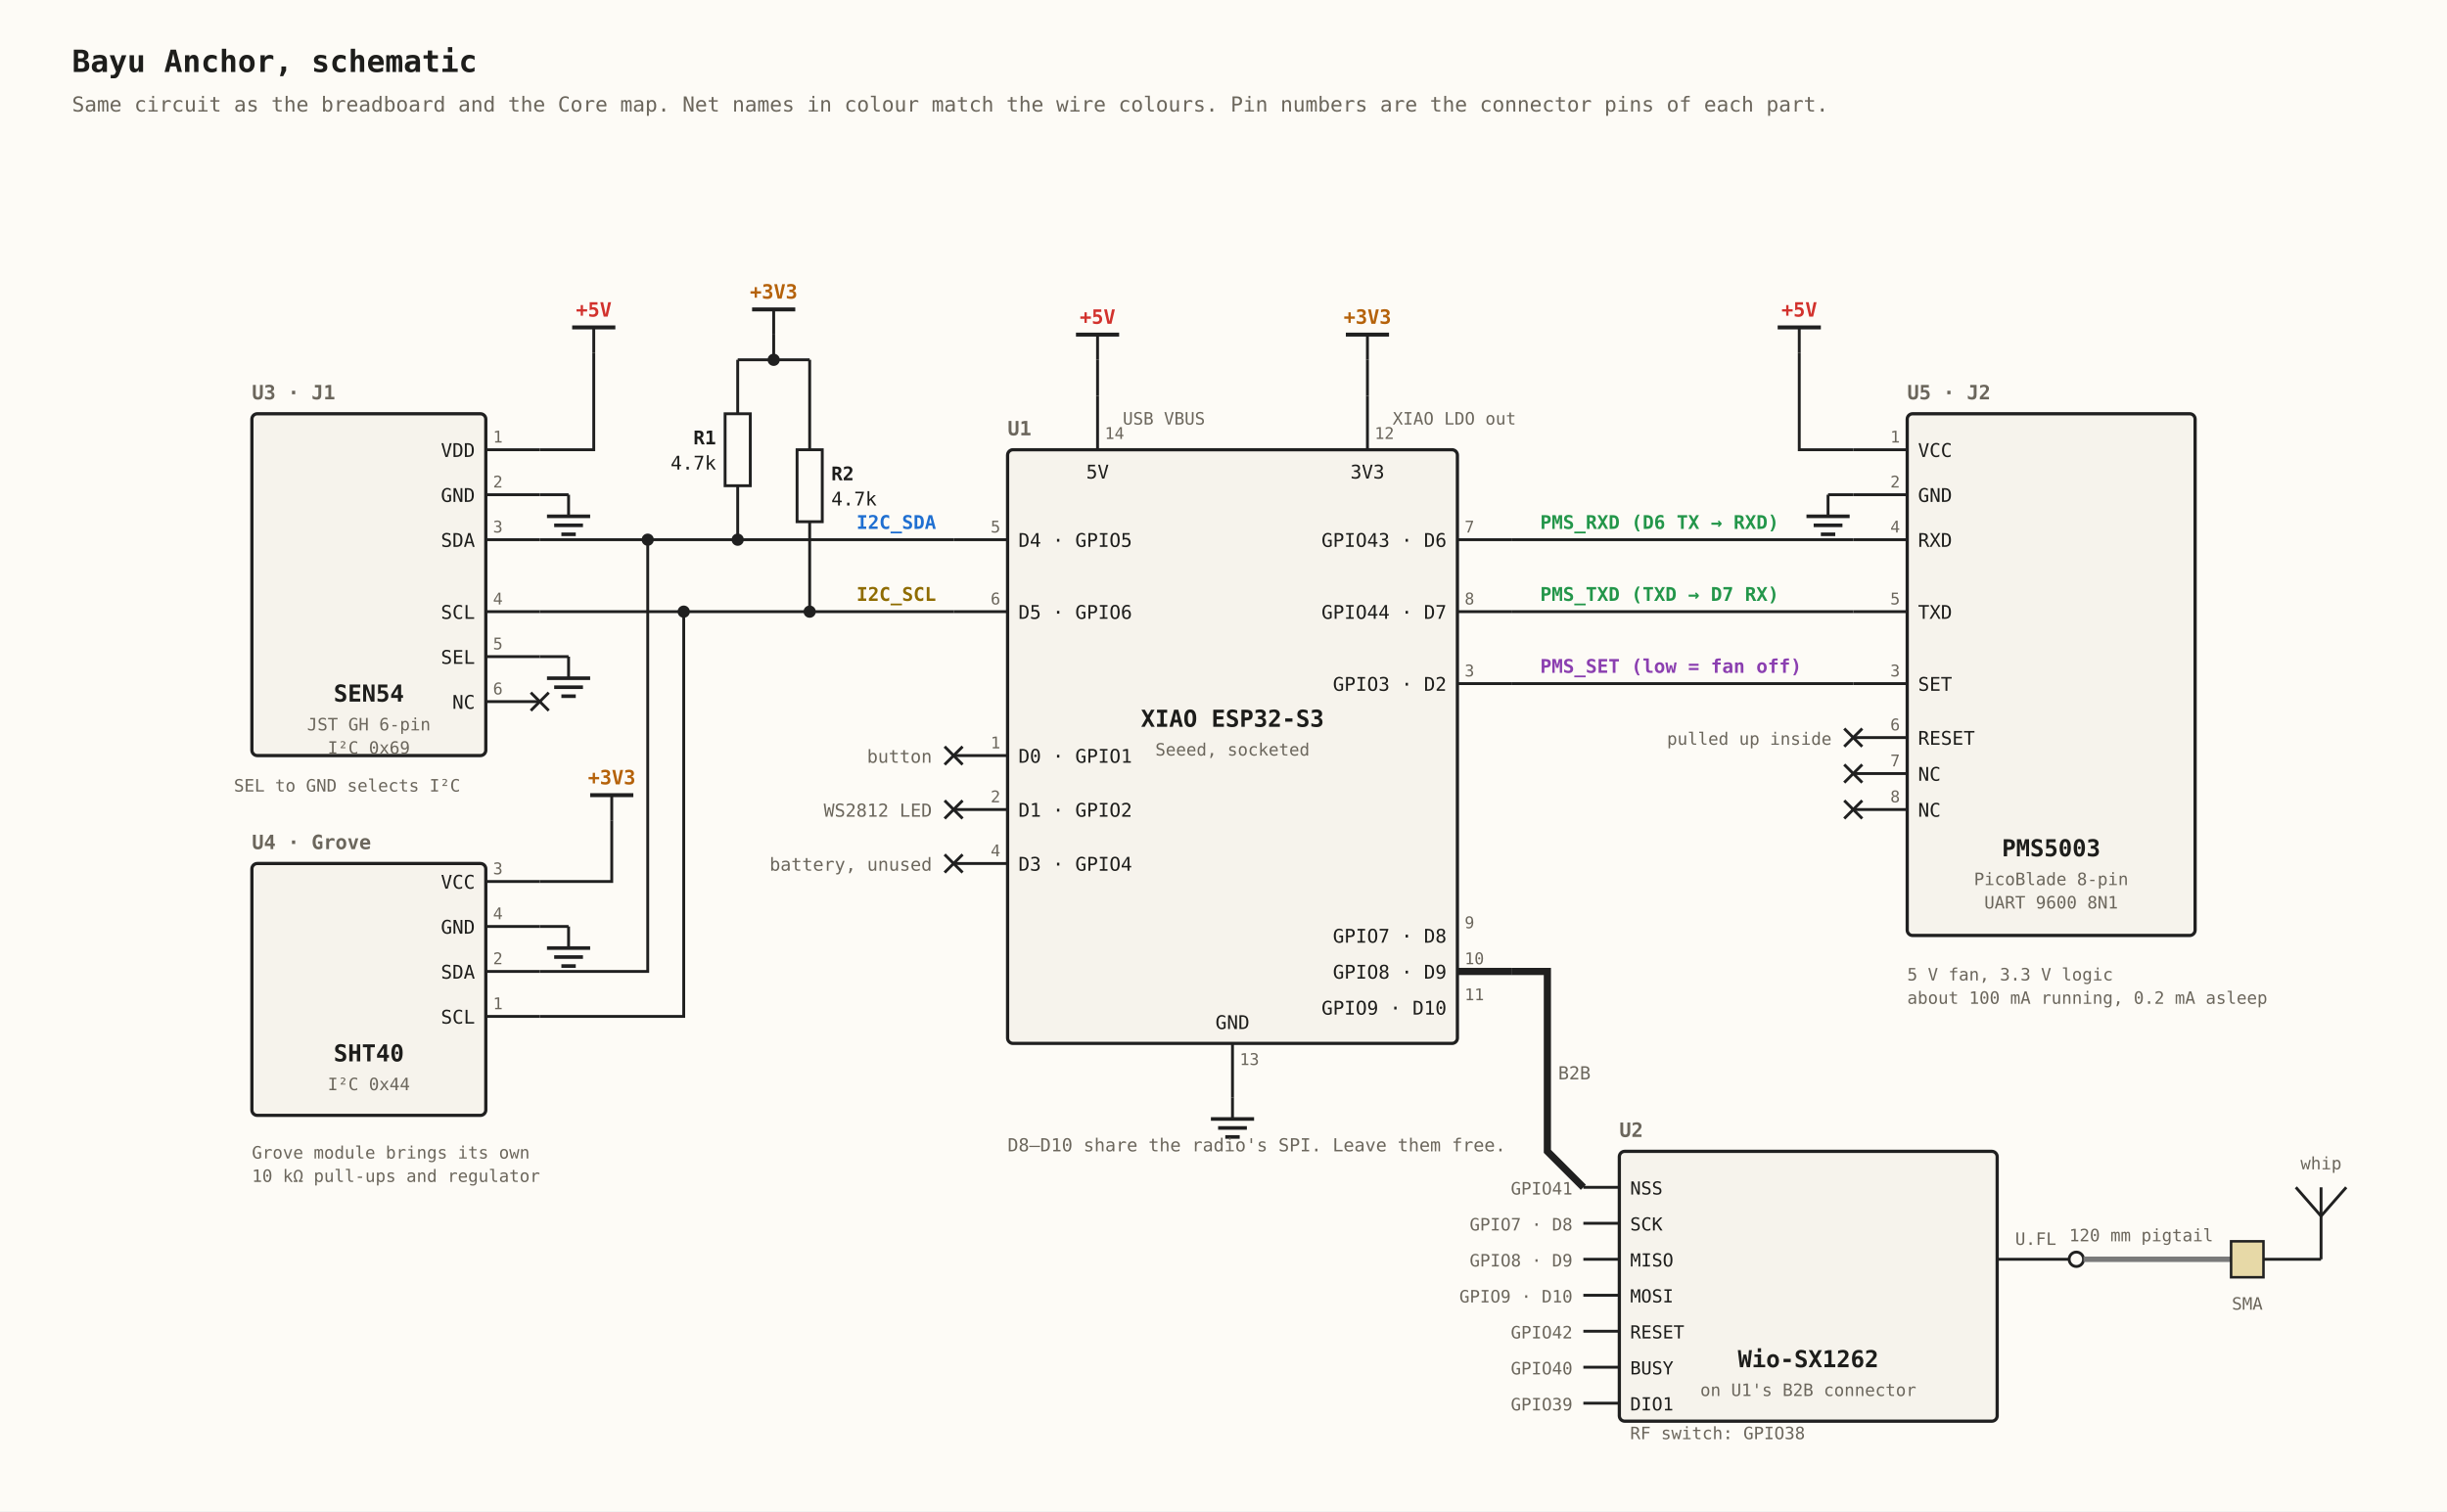
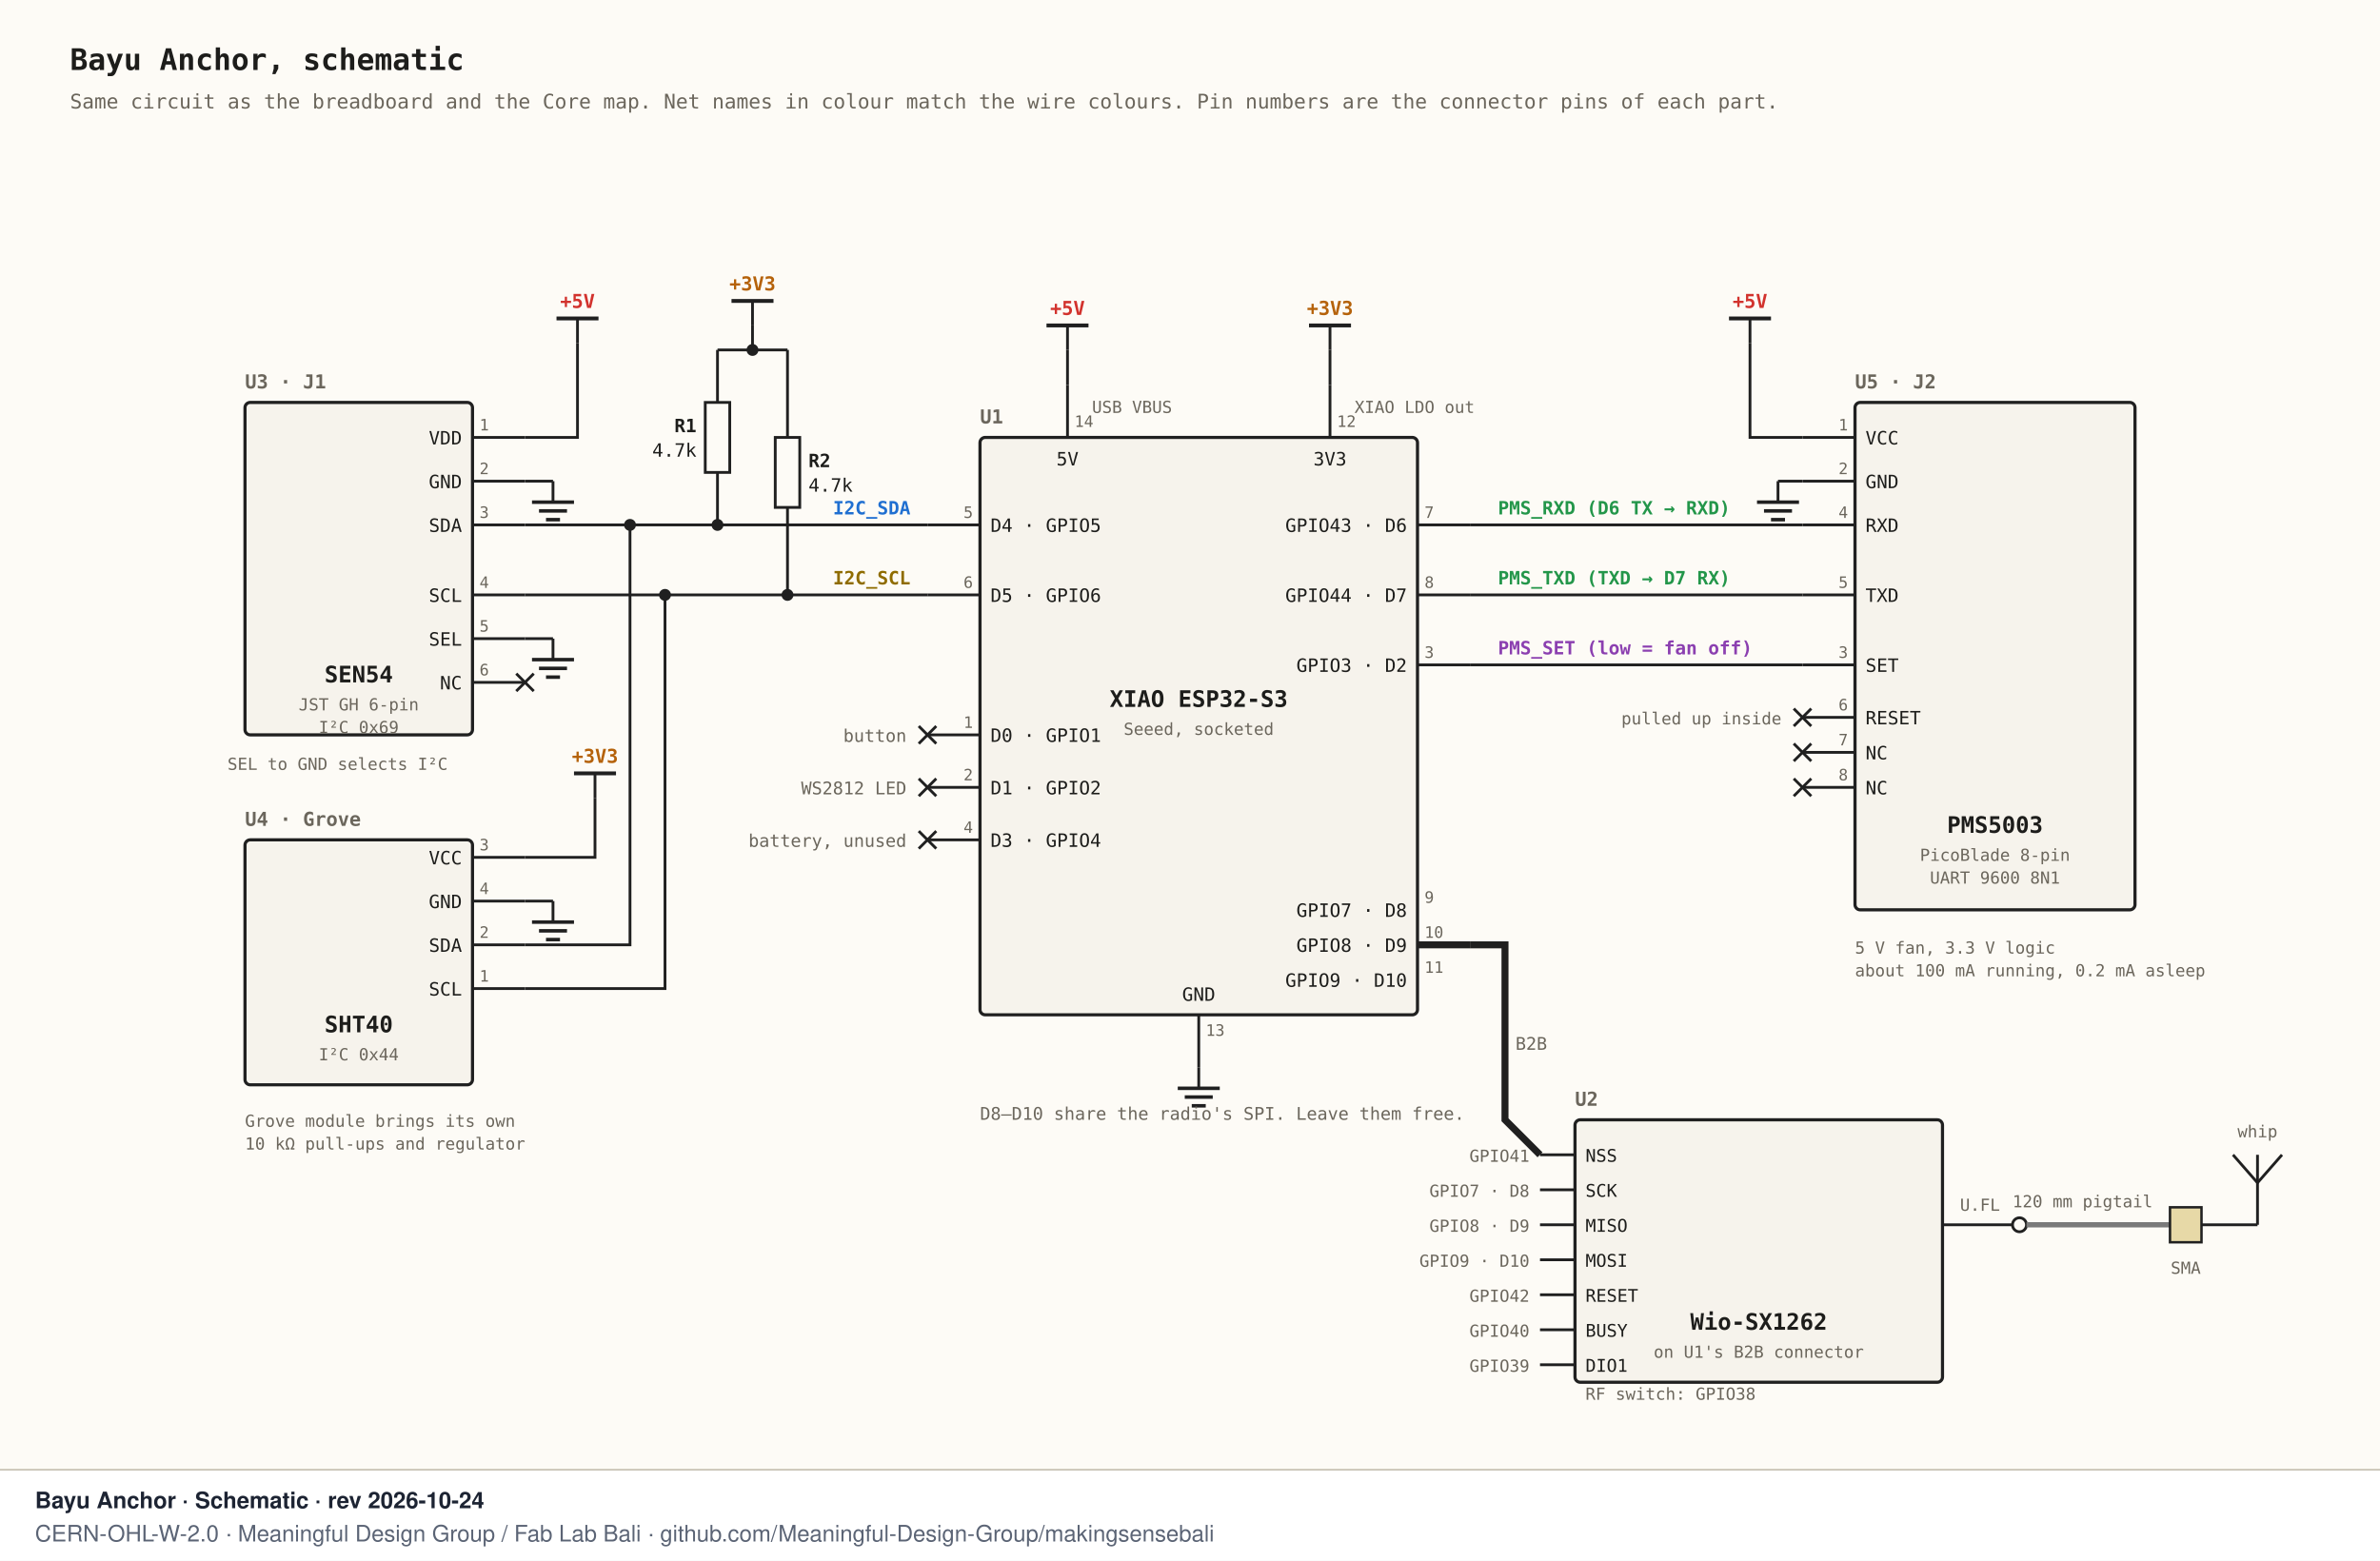
- <svg xmlns="http://www.w3.org/2000/svg" viewBox="0 0 1360 840" width="1360" height="840" role="img" font-family="ui-monospace, 'SF Mono', Menlo, Consolas, 'DejaVu Sans Mono', monospace">
+ <svg xmlns="http://www.w3.org/2000/svg" viewBox="0 0 1360 892" role="img" font-family="ui-monospace, 'SF Mono', Menlo, Consolas, 'DejaVu Sans Mono', monospace" width="1360" height="892">
  <rect x="0" y="0" width="1360" height="840" fill="#fdfbf6" />
  <text x="40" y="40" font-size="17" fill="#1d1d1b" text-anchor="start" font-weight="bold">Bayu Anchor, schematic</text>
  <text x="40" y="62" font-size="11.5" fill="#6b665c" text-anchor="start">Same circuit as the breadboard and the Core map. Net names in colour match the wire colours. Pin numbers are the connector pins of each part.</text>
  <rect x="560" y="250" width="250" height="330" rx="3" fill="#f6f3ec" stroke="#202020" stroke-width="1.8" />
  <text x="560" y="242" font-size="11" fill="#6b665c" text-anchor="start" font-weight="bold">U1</text>
  <text x="685.0" y="404" font-size="13" fill="#1d1d1b" text-anchor="middle" font-weight="bold">XIAO ESP32-S3</text>
  <text x="685.0" y="420" font-size="9.5" fill="#6b665c" text-anchor="middle">Seeed, socketed</text>
  <line x1="610" y1="250" x2="610" y2="220" stroke="#202020" stroke-width="1.6" />
  <text x="610" y="266" font-size="10.5" fill="#1d1d1b" text-anchor="middle">5V</text>
  <text x="614" y="244" font-size="9" fill="#6b665c" text-anchor="start">14</text>
  <line x1="760" y1="250" x2="760" y2="220" stroke="#202020" stroke-width="1.6" />
  <text x="760" y="266" font-size="10.5" fill="#1d1d1b" text-anchor="middle">3V3</text>
  <text x="764" y="244" font-size="9" fill="#6b665c" text-anchor="start">12</text>
  <line x1="685" y1="580" x2="685" y2="610" stroke="#202020" stroke-width="1.6" />
  <text x="685" y="572" font-size="10.5" fill="#1d1d1b" text-anchor="middle">GND</text>
  <text x="689" y="592" font-size="9" fill="#6b665c" text-anchor="start">13</text>
  <line x1="530" y1="300" x2="560" y2="300" stroke="#202020" stroke-width="1.6" />
  <text x="566" y="304" font-size="10.5" fill="#1d1d1b" text-anchor="start">D4 · GPIO5</text>
  <text x="556" y="296" font-size="9" fill="#6b665c" text-anchor="end">5</text>
  <line x1="530" y1="340" x2="560" y2="340" stroke="#202020" stroke-width="1.6" />
  <text x="566" y="344" font-size="10.5" fill="#1d1d1b" text-anchor="start">D5 · GPIO6</text>
  <text x="556" y="336" font-size="9" fill="#6b665c" text-anchor="end">6</text>
  <line x1="530" y1="420" x2="560" y2="420" stroke="#202020" stroke-width="1.6" />
  <text x="566" y="424" font-size="10.5" fill="#1d1d1b" text-anchor="start">D0 · GPIO1</text>
  <text x="556" y="416" font-size="9" fill="#6b665c" text-anchor="end">1</text>
  <line x1="530" y1="450" x2="560" y2="450" stroke="#202020" stroke-width="1.6" />
  <text x="566" y="454" font-size="10.5" fill="#1d1d1b" text-anchor="start">D1 · GPIO2</text>
  <text x="556" y="446" font-size="9" fill="#6b665c" text-anchor="end">2</text>
  <line x1="530" y1="480" x2="560" y2="480" stroke="#202020" stroke-width="1.6" />
  <text x="566" y="484" font-size="10.5" fill="#1d1d1b" text-anchor="start">D3 · GPIO4</text>
  <text x="556" y="476" font-size="9" fill="#6b665c" text-anchor="end">4</text>
  <line x1="810" y1="300" x2="840" y2="300" stroke="#202020" stroke-width="1.6" />
  <text x="804" y="304" font-size="10.5" fill="#1d1d1b" text-anchor="end">GPIO43 · D6</text>
  <text x="814" y="296" font-size="9" fill="#6b665c" text-anchor="start">7</text>
  <line x1="810" y1="340" x2="840" y2="340" stroke="#202020" stroke-width="1.6" />
  <text x="804" y="344" font-size="10.5" fill="#1d1d1b" text-anchor="end">GPIO44 · D7</text>
  <text x="814" y="336" font-size="9" fill="#6b665c" text-anchor="start">8</text>
  <line x1="810" y1="380" x2="840" y2="380" stroke="#202020" stroke-width="1.6" />
  <text x="804" y="384" font-size="10.5" fill="#1d1d1b" text-anchor="end">GPIO3 · D2</text>
  <text x="814" y="376" font-size="9" fill="#6b665c" text-anchor="start">3</text>
  <line x1="810" y1="520" x2="810" y2="520" stroke="#202020" stroke-width="1.6" />
  <text x="804" y="524" font-size="10.5" fill="#1d1d1b" text-anchor="end">GPIO7 · D8</text>
  <text x="814" y="516" font-size="9" fill="#6b665c" text-anchor="start">9</text>
  <line x1="810" y1="540" x2="810" y2="540" stroke="#202020" stroke-width="1.6" />
  <text x="804" y="544" font-size="10.5" fill="#1d1d1b" text-anchor="end">GPIO8 · D9</text>
  <text x="814" y="536" font-size="9" fill="#6b665c" text-anchor="start">10</text>
  <line x1="810" y1="560" x2="810" y2="560" stroke="#202020" stroke-width="1.6" />
  <text x="804" y="564" font-size="10.5" fill="#1d1d1b" text-anchor="end">GPIO9 · D10</text>
  <text x="814" y="556" font-size="9" fill="#6b665c" text-anchor="start">11</text>
  <line x1="525" y1="415" x2="535" y2="425" stroke="#202020" stroke-width="1.6" />
  <line x1="525" y1="425" x2="535" y2="415" stroke="#202020" stroke-width="1.6" />
  <text x="518" y="424" font-size="10" fill="#6b665c" text-anchor="end">button</text>
  <line x1="525" y1="445" x2="535" y2="455" stroke="#202020" stroke-width="1.6" />
  <line x1="525" y1="455" x2="535" y2="445" stroke="#202020" stroke-width="1.6" />
  <text x="518" y="454" font-size="10" fill="#6b665c" text-anchor="end">WS2812 LED</text>
  <line x1="525" y1="475" x2="535" y2="485" stroke="#202020" stroke-width="1.6" />
  <line x1="525" y1="485" x2="535" y2="475" stroke="#202020" stroke-width="1.6" />
  <text x="518" y="484" font-size="10" fill="#6b665c" text-anchor="end">battery, unused</text>
  <polyline points="610,220 610,200" fill="none" stroke="#202020" stroke-width="1.6" />
  <line x1="610" y1="200" x2="610" y2="186" stroke="#202020" stroke-width="1.6" />
  <line x1="598" y1="186" x2="622" y2="186" stroke="#202020" stroke-width="2.2" />
  <text x="610" y="180" font-size="11" fill="#d2322d" text-anchor="middle" font-weight="bold">+5V</text>
  <polyline points="760,220 760,200" fill="none" stroke="#202020" stroke-width="1.6" />
  <line x1="760" y1="200" x2="760" y2="186" stroke="#202020" stroke-width="1.6" />
  <line x1="748" y1="186" x2="772" y2="186" stroke="#202020" stroke-width="2.2" />
  <text x="760" y="180" font-size="11" fill="#b5620a" text-anchor="middle" font-weight="bold">+3V3</text>
  <line x1="685" y1="610" x2="685" y2="622" stroke="#202020" stroke-width="1.6" />
  <line x1="673" y1="622" x2="697" y2="622" stroke="#202020" stroke-width="2" />
  <line x1="677" y1="627" x2="693" y2="627" stroke="#202020" stroke-width="2" />
  <line x1="681" y1="632" x2="689" y2="632" stroke="#202020" stroke-width="2" />
  <text x="624" y="236" font-size="9.5" fill="#6b665c" text-anchor="start">USB VBUS</text>
  <text x="774" y="236" font-size="9.5" fill="#6b665c" text-anchor="start">XIAO LDO out</text>
  <polyline points="300,300 530,300" fill="none" stroke="#202020" stroke-width="1.6" />
  <polyline points="300,340 530,340" fill="none" stroke="#202020" stroke-width="1.6" />
  <text x="476" y="294" font-size="10.5" fill="#1f6fd1" text-anchor="start" font-weight="bold">I2C_SDA</text>
  <text x="476" y="334" font-size="10.5" fill="#8f6c00" text-anchor="start" font-weight="bold">I2C_SCL</text>
  <circle cx="410" cy="300" r="3.4" fill="#202020" stroke="none" stroke-width="1" />
  <circle cx="450" cy="340" r="3.4" fill="#202020" stroke="none" stroke-width="1" />
  <line x1="410" y1="200" x2="410" y2="230.0" stroke="#202020" stroke-width="1.6" />
  <rect x="403" y="230.0" width="14" height="40" rx="0" fill="#fdfbf6" stroke="#202020" stroke-width="1.6" />
  <line x1="410" y1="270.0" x2="410" y2="300" stroke="#202020" stroke-width="1.6" />
  <text x="398" y="247.0" font-size="10.5" fill="#1d1d1b" text-anchor="end" font-weight="bold">R1</text>
  <text x="398" y="261.0" font-size="10.5" fill="#1d1d1b" text-anchor="end">4.7k</text>
  <line x1="450" y1="200" x2="450" y2="250.0" stroke="#202020" stroke-width="1.6" />
  <rect x="443" y="250.0" width="14" height="40" rx="0" fill="#fdfbf6" stroke="#202020" stroke-width="1.6" />
  <line x1="450" y1="290.0" x2="450" y2="340" stroke="#202020" stroke-width="1.6" />
  <text x="462" y="267.0" font-size="10.5" fill="#1d1d1b" text-anchor="start" font-weight="bold">R2</text>
  <text x="462" y="281.0" font-size="10.5" fill="#1d1d1b" text-anchor="start">4.7k</text>
  <polyline points="410,200 450,200" fill="none" stroke="#202020" stroke-width="1.6" />
  <circle cx="430" cy="200" r="3.4" fill="#202020" stroke="none" stroke-width="1" />
  <polyline points="430,200 430,186" fill="none" stroke="#202020" stroke-width="1.6" />
  <line x1="430" y1="186" x2="430" y2="172" stroke="#202020" stroke-width="1.6" />
  <line x1="418" y1="172" x2="442" y2="172" stroke="#202020" stroke-width="2.2" />
  <text x="430" y="166" font-size="11" fill="#b5620a" text-anchor="middle" font-weight="bold">+3V3</text>
  <rect x="140" y="230" width="130" height="190" rx="3" fill="#f6f3ec" stroke="#202020" stroke-width="1.8" />
  <text x="140" y="222" font-size="11" fill="#6b665c" text-anchor="start" font-weight="bold">U3 · J1</text>
  <text x="205.0" y="390" font-size="13" fill="#1d1d1b" text-anchor="middle" font-weight="bold">SEN54</text>
  <text x="205.0" y="406" font-size="9.5" fill="#6b665c" text-anchor="middle">JST GH 6-pin</text>
  <text x="205.0" y="419" font-size="9.5" fill="#6b665c" text-anchor="middle">I²C 0x69</text>
  <line x1="270" y1="250" x2="300" y2="250" stroke="#202020" stroke-width="1.6" />
  <text x="264" y="254" font-size="10.5" fill="#1d1d1b" text-anchor="end">VDD</text>
  <text x="274" y="246" font-size="9" fill="#6b665c" text-anchor="start">1</text>
  <line x1="270" y1="275" x2="300" y2="275" stroke="#202020" stroke-width="1.6" />
  <text x="264" y="279" font-size="10.5" fill="#1d1d1b" text-anchor="end">GND</text>
  <text x="274" y="271" font-size="9" fill="#6b665c" text-anchor="start">2</text>
  <line x1="270" y1="300" x2="300" y2="300" stroke="#202020" stroke-width="1.6" />
  <text x="264" y="304" font-size="10.5" fill="#1d1d1b" text-anchor="end">SDA</text>
  <text x="274" y="296" font-size="9" fill="#6b665c" text-anchor="start">3</text>
  <line x1="270" y1="340" x2="300" y2="340" stroke="#202020" stroke-width="1.6" />
  <text x="264" y="344" font-size="10.5" fill="#1d1d1b" text-anchor="end">SCL</text>
  <text x="274" y="336" font-size="9" fill="#6b665c" text-anchor="start">4</text>
  <line x1="270" y1="365" x2="300" y2="365" stroke="#202020" stroke-width="1.6" />
  <text x="264" y="369" font-size="10.5" fill="#1d1d1b" text-anchor="end">SEL</text>
  <text x="274" y="361" font-size="9" fill="#6b665c" text-anchor="start">5</text>
  <line x1="270" y1="390" x2="300" y2="390" stroke="#202020" stroke-width="1.6" />
  <text x="264" y="394" font-size="10.5" fill="#1d1d1b" text-anchor="end">NC</text>
  <text x="274" y="386" font-size="9" fill="#6b665c" text-anchor="start">6</text>
  <polyline points="300,250 330,250 330,196" fill="none" stroke="#202020" stroke-width="1.6" />
  <line x1="330" y1="196" x2="330" y2="182" stroke="#202020" stroke-width="1.6" />
  <line x1="318" y1="182" x2="342" y2="182" stroke="#202020" stroke-width="2.2" />
  <text x="330" y="176" font-size="11" fill="#d2322d" text-anchor="middle" font-weight="bold">+5V</text>
  <polyline points="300,275 316,275" fill="none" stroke="#202020" stroke-width="1.6" />
  <line x1="316" y1="275" x2="316" y2="287" stroke="#202020" stroke-width="1.6" />
  <line x1="304" y1="287" x2="328" y2="287" stroke="#202020" stroke-width="2" />
  <line x1="308" y1="292" x2="324" y2="292" stroke="#202020" stroke-width="2" />
  <line x1="312" y1="297" x2="320" y2="297" stroke="#202020" stroke-width="2" />
  <polyline points="300,365 316,365" fill="none" stroke="#202020" stroke-width="1.6" />
  <line x1="316" y1="365" x2="316" y2="377" stroke="#202020" stroke-width="1.6" />
  <line x1="304" y1="377" x2="328" y2="377" stroke="#202020" stroke-width="2" />
  <line x1="308" y1="382" x2="324" y2="382" stroke="#202020" stroke-width="2" />
  <line x1="312" y1="387" x2="320" y2="387" stroke="#202020" stroke-width="2" />
  <line x1="295" y1="385" x2="305" y2="395" stroke="#202020" stroke-width="1.6" />
  <line x1="295" y1="395" x2="305" y2="385" stroke="#202020" stroke-width="1.6" />
  <text x="130" y="440" font-size="9.5" fill="#6b665c" text-anchor="start">SEL to GND selects I²C</text>
  <rect x="140" y="480" width="130" height="140" rx="3" fill="#f6f3ec" stroke="#202020" stroke-width="1.8" />
  <text x="140" y="472" font-size="11" fill="#6b665c" text-anchor="start" font-weight="bold">U4 · Grove</text>
  <text x="205.0" y="590" font-size="13" fill="#1d1d1b" text-anchor="middle" font-weight="bold">SHT40</text>
  <text x="205.0" y="606" font-size="9.5" fill="#6b665c" text-anchor="middle">I²C 0x44</text>
  <line x1="270" y1="490" x2="300" y2="490" stroke="#202020" stroke-width="1.6" />
  <text x="264" y="494" font-size="10.5" fill="#1d1d1b" text-anchor="end">VCC</text>
  <text x="274" y="486" font-size="9" fill="#6b665c" text-anchor="start">3</text>
  <line x1="270" y1="515" x2="300" y2="515" stroke="#202020" stroke-width="1.6" />
  <text x="264" y="519" font-size="10.5" fill="#1d1d1b" text-anchor="end">GND</text>
  <text x="274" y="511" font-size="9" fill="#6b665c" text-anchor="start">4</text>
  <line x1="270" y1="540" x2="300" y2="540" stroke="#202020" stroke-width="1.6" />
  <text x="264" y="544" font-size="10.5" fill="#1d1d1b" text-anchor="end">SDA</text>
  <text x="274" y="536" font-size="9" fill="#6b665c" text-anchor="start">2</text>
  <line x1="270" y1="565" x2="300" y2="565" stroke="#202020" stroke-width="1.6" />
  <text x="264" y="569" font-size="10.5" fill="#1d1d1b" text-anchor="end">SCL</text>
  <text x="274" y="561" font-size="9" fill="#6b665c" text-anchor="start">1</text>
  <polyline points="300,540 360,540 360,300" fill="none" stroke="#202020" stroke-width="1.6" />
  <circle cx="360" cy="300" r="3.4" fill="#202020" stroke="none" stroke-width="1" />
  <polyline points="300,565 380,565 380,340" fill="none" stroke="#202020" stroke-width="1.6" />
  <circle cx="380" cy="340" r="3.4" fill="#202020" stroke="none" stroke-width="1" />
  <polyline points="300,490 340,490 340,456" fill="none" stroke="#202020" stroke-width="1.6" />
  <line x1="340" y1="456" x2="340" y2="442" stroke="#202020" stroke-width="1.6" />
  <line x1="328" y1="442" x2="352" y2="442" stroke="#202020" stroke-width="2.2" />
  <text x="340" y="436" font-size="11" fill="#b5620a" text-anchor="middle" font-weight="bold">+3V3</text>
  <polyline points="300,515 316,515" fill="none" stroke="#202020" stroke-width="1.6" />
  <line x1="316" y1="515" x2="316" y2="527" stroke="#202020" stroke-width="1.6" />
  <line x1="304" y1="527" x2="328" y2="527" stroke="#202020" stroke-width="2" />
  <line x1="308" y1="532" x2="324" y2="532" stroke="#202020" stroke-width="2" />
  <line x1="312" y1="537" x2="320" y2="537" stroke="#202020" stroke-width="2" />
  <text x="140" y="644" font-size="9.5" fill="#6b665c" text-anchor="start">Grove module brings its own</text>
  <text x="140" y="657" font-size="9.5" fill="#6b665c" text-anchor="start">10 kΩ pull-ups and regulator</text>
  <rect x="1060" y="230" width="160" height="290" rx="3" fill="#f6f3ec" stroke="#202020" stroke-width="1.8" />
  <text x="1060" y="222" font-size="11" fill="#6b665c" text-anchor="start" font-weight="bold">U5 · J2</text>
  <text x="1140.0" y="476" font-size="13" fill="#1d1d1b" text-anchor="middle" font-weight="bold">PMS5003</text>
  <text x="1140.0" y="492" font-size="9.5" fill="#6b665c" text-anchor="middle">PicoBlade 8-pin</text>
  <text x="1140.0" y="505" font-size="9.5" fill="#6b665c" text-anchor="middle">UART 9600 8N1</text>
  <line x1="1030" y1="250" x2="1060" y2="250" stroke="#202020" stroke-width="1.6" />
  <text x="1066" y="254" font-size="10.5" fill="#1d1d1b" text-anchor="start">VCC</text>
  <text x="1056" y="246" font-size="9" fill="#6b665c" text-anchor="end">1</text>
  <line x1="1030" y1="275" x2="1060" y2="275" stroke="#202020" stroke-width="1.6" />
  <text x="1066" y="279" font-size="10.5" fill="#1d1d1b" text-anchor="start">GND</text>
  <text x="1056" y="271" font-size="9" fill="#6b665c" text-anchor="end">2</text>
  <line x1="1030" y1="300" x2="1060" y2="300" stroke="#202020" stroke-width="1.6" />
  <text x="1066" y="304" font-size="10.5" fill="#1d1d1b" text-anchor="start">RXD</text>
  <text x="1056" y="296" font-size="9" fill="#6b665c" text-anchor="end">4</text>
  <line x1="1030" y1="340" x2="1060" y2="340" stroke="#202020" stroke-width="1.6" />
  <text x="1066" y="344" font-size="10.5" fill="#1d1d1b" text-anchor="start">TXD</text>
  <text x="1056" y="336" font-size="9" fill="#6b665c" text-anchor="end">5</text>
  <line x1="1030" y1="380" x2="1060" y2="380" stroke="#202020" stroke-width="1.6" />
  <text x="1066" y="384" font-size="10.5" fill="#1d1d1b" text-anchor="start">SET</text>
  <text x="1056" y="376" font-size="9" fill="#6b665c" text-anchor="end">3</text>
  <line x1="1030" y1="410" x2="1060" y2="410" stroke="#202020" stroke-width="1.6" />
  <text x="1066" y="414" font-size="10.5" fill="#1d1d1b" text-anchor="start">RESET</text>
  <text x="1056" y="406" font-size="9" fill="#6b665c" text-anchor="end">6</text>
  <line x1="1030" y1="430" x2="1060" y2="430" stroke="#202020" stroke-width="1.6" />
  <text x="1066" y="434" font-size="10.5" fill="#1d1d1b" text-anchor="start">NC</text>
  <text x="1056" y="426" font-size="9" fill="#6b665c" text-anchor="end">7</text>
  <line x1="1030" y1="450" x2="1060" y2="450" stroke="#202020" stroke-width="1.6" />
  <text x="1066" y="454" font-size="10.5" fill="#1d1d1b" text-anchor="start">NC</text>
  <text x="1056" y="446" font-size="9" fill="#6b665c" text-anchor="end">8</text>
  <polyline points="840,300 1030,300" fill="none" stroke="#202020" stroke-width="1.6" />
  <polyline points="840,340 1030,340" fill="none" stroke="#202020" stroke-width="1.6" />
  <polyline points="840,380 1030,380" fill="none" stroke="#202020" stroke-width="1.6" />
  <text x="856" y="294" font-size="10.5" fill="#23964a" text-anchor="start" font-weight="bold">PMS_RXD  (D6 TX → RXD)</text>
  <text x="856" y="334" font-size="10.5" fill="#23964a" text-anchor="start" font-weight="bold">PMS_TXD  (TXD → D7 RX)</text>
  <text x="856" y="374" font-size="10.5" fill="#8b3fb0" text-anchor="start" font-weight="bold">PMS_SET  (low = fan off)</text>
  <polyline points="1030,250 1000,250 1000,196" fill="none" stroke="#202020" stroke-width="1.6" />
  <line x1="1000" y1="196" x2="1000" y2="182" stroke="#202020" stroke-width="1.6" />
  <line x1="988" y1="182" x2="1012" y2="182" stroke="#202020" stroke-width="2.2" />
  <text x="1000" y="176" font-size="11" fill="#d2322d" text-anchor="middle" font-weight="bold">+5V</text>
  <polyline points="1030,275 1016,275" fill="none" stroke="#202020" stroke-width="1.6" />
  <line x1="1016" y1="275" x2="1016" y2="287" stroke="#202020" stroke-width="1.6" />
  <line x1="1004" y1="287" x2="1028" y2="287" stroke="#202020" stroke-width="2" />
  <line x1="1008" y1="292" x2="1024" y2="292" stroke="#202020" stroke-width="2" />
  <line x1="1012" y1="297" x2="1020" y2="297" stroke="#202020" stroke-width="2" />
  <line x1="1025" y1="405" x2="1035" y2="415" stroke="#202020" stroke-width="1.6" />
  <line x1="1025" y1="415" x2="1035" y2="405" stroke="#202020" stroke-width="1.6" />
  <line x1="1025" y1="425" x2="1035" y2="435" stroke="#202020" stroke-width="1.6" />
  <line x1="1025" y1="435" x2="1035" y2="425" stroke="#202020" stroke-width="1.6" />
  <line x1="1025" y1="445" x2="1035" y2="455" stroke="#202020" stroke-width="1.6" />
  <line x1="1025" y1="455" x2="1035" y2="445" stroke="#202020" stroke-width="1.6" />
  <text x="1018" y="414" font-size="9.5" fill="#6b665c" text-anchor="end">pulled up inside</text>
  <text x="1060" y="545" font-size="9.5" fill="#6b665c" text-anchor="start">5 V fan, 3.3 V logic</text>
  <text x="1060" y="558" font-size="9.5" fill="#6b665c" text-anchor="start">about 100 mA running, 0.2 mA asleep</text>
  <rect x="900" y="640" width="210" height="150" rx="3" fill="#f6f3ec" stroke="#202020" stroke-width="1.8" />
  <text x="900" y="632" font-size="11" fill="#6b665c" text-anchor="start" font-weight="bold">U2</text>
  <text x="1005.0" y="760" font-size="13" fill="#1d1d1b" text-anchor="middle" font-weight="bold">Wio-SX1262</text>
  <text x="1005.0" y="776" font-size="9.5" fill="#6b665c" text-anchor="middle">on U1's B2B connector</text>
  <line x1="880" y1="660" x2="900" y2="660" stroke="#202020" stroke-width="1.6" />
  <text x="906" y="664" font-size="10" fill="#1d1d1b" text-anchor="start">NSS</text>
  <text x="874" y="664" font-size="9.5" fill="#6b665c" text-anchor="end">GPIO41</text>
  <line x1="880" y1="680" x2="900" y2="680" stroke="#202020" stroke-width="1.6" />
  <text x="906" y="684" font-size="10" fill="#1d1d1b" text-anchor="start">SCK</text>
  <text x="874" y="684" font-size="9.5" fill="#6b665c" text-anchor="end">GPIO7 · D8</text>
  <line x1="880" y1="700" x2="900" y2="700" stroke="#202020" stroke-width="1.6" />
  <text x="906" y="704" font-size="10" fill="#1d1d1b" text-anchor="start">MISO</text>
  <text x="874" y="704" font-size="9.5" fill="#6b665c" text-anchor="end">GPIO8 · D9</text>
  <line x1="880" y1="720" x2="900" y2="720" stroke="#202020" stroke-width="1.6" />
  <text x="906" y="724" font-size="10" fill="#1d1d1b" text-anchor="start">MOSI</text>
  <text x="874" y="724" font-size="9.5" fill="#6b665c" text-anchor="end">GPIO9 · D10</text>
  <line x1="880" y1="740" x2="900" y2="740" stroke="#202020" stroke-width="1.6" />
  <text x="906" y="744" font-size="10" fill="#1d1d1b" text-anchor="start">RESET</text>
  <text x="874" y="744" font-size="9.5" fill="#6b665c" text-anchor="end">GPIO42</text>
  <line x1="880" y1="760" x2="900" y2="760" stroke="#202020" stroke-width="1.6" />
  <text x="906" y="764" font-size="10" fill="#1d1d1b" text-anchor="start">BUSY</text>
  <text x="874" y="764" font-size="9.5" fill="#6b665c" text-anchor="end">GPIO40</text>
  <line x1="880" y1="780" x2="900" y2="780" stroke="#202020" stroke-width="1.6" />
  <text x="906" y="784" font-size="10" fill="#1d1d1b" text-anchor="start">DIO1</text>
  <text x="874" y="784" font-size="9.5" fill="#6b665c" text-anchor="end">GPIO39</text>
  <text x="906" y="800" font-size="9.5" fill="#6b665c" text-anchor="start">RF switch: GPIO38</text>
  <polyline points="840,540 860,540 860,640 880,660" fill="none" stroke="#202020" stroke-width="4" />
  <polyline points="810,540 840,540" fill="none" stroke="#202020" stroke-width="4" />
  <text x="866" y="600" font-size="10" fill="#6b665c" text-anchor="start">B2B</text>
  <text x="560" y="640" font-size="10" fill="#6b665c" text-anchor="start">D8–D10 share the radio's SPI. Leave them free.</text>
  <line x1="1110" y1="700" x2="1150" y2="700" stroke="#202020" stroke-width="1.6" />
  <circle cx="1154" cy="700" r="4" fill="#fdfbf6" stroke="#202020" stroke-width="1.6" />
  <text x="1120" y="692" font-size="9.5" fill="#6b665c" text-anchor="start">U.FL</text>
  <path d="M 1158 700 C 1200 700, 1210 700, 1240 700" fill="none" stroke="#7a7a7a" stroke-width="3" />
  <text x="1150" y="690" font-size="9.5" fill="#6b665c" text-anchor="start">120 mm pigtail</text>
  <rect x="1240" y="690" width="18" height="20" rx="0" fill="#e7d9a7" stroke="#202020" stroke-width="1.4" />
  <text x="1249" y="728" font-size="9.5" fill="#6b665c" text-anchor="middle">SMA</text>
  <line x1="1258" y1="700" x2="1290" y2="700" stroke="#202020" stroke-width="1.6" />
  <line x1="1290" y1="700" x2="1290" y2="660" stroke="#202020" stroke-width="1.6" />
  <polyline points="1276,660 1290,676 1304,660" fill="none" stroke="#202020" stroke-width="1.6" />
  <text x="1290" y="650" font-size="9.5" fill="#6b665c" text-anchor="middle">whip</text>
+   <g data-stamp="bayu" font-family="Helvetica, Arial, sans-serif" font-size="13">
+     <rect x="0" y="840" width="1360" height="52" fill="#ffffff" />
+     <line x1="0" y1="840" x2="1360" y2="840" stroke="#c9c4b6" />
+     <text x="20" y="862" fill="#1d2433" font-weight="bold">Bayu Anchor · Schematic · rev 2026-10-24</text>
+     <text x="20" y="881" fill="#5b6475">CERN-OHL-W-2.0 · Meaningful Design Group / Fab Lab Bali · github.com/Meaningful-Design-Group/makingsensebali</text>
+   </g>
</svg>
